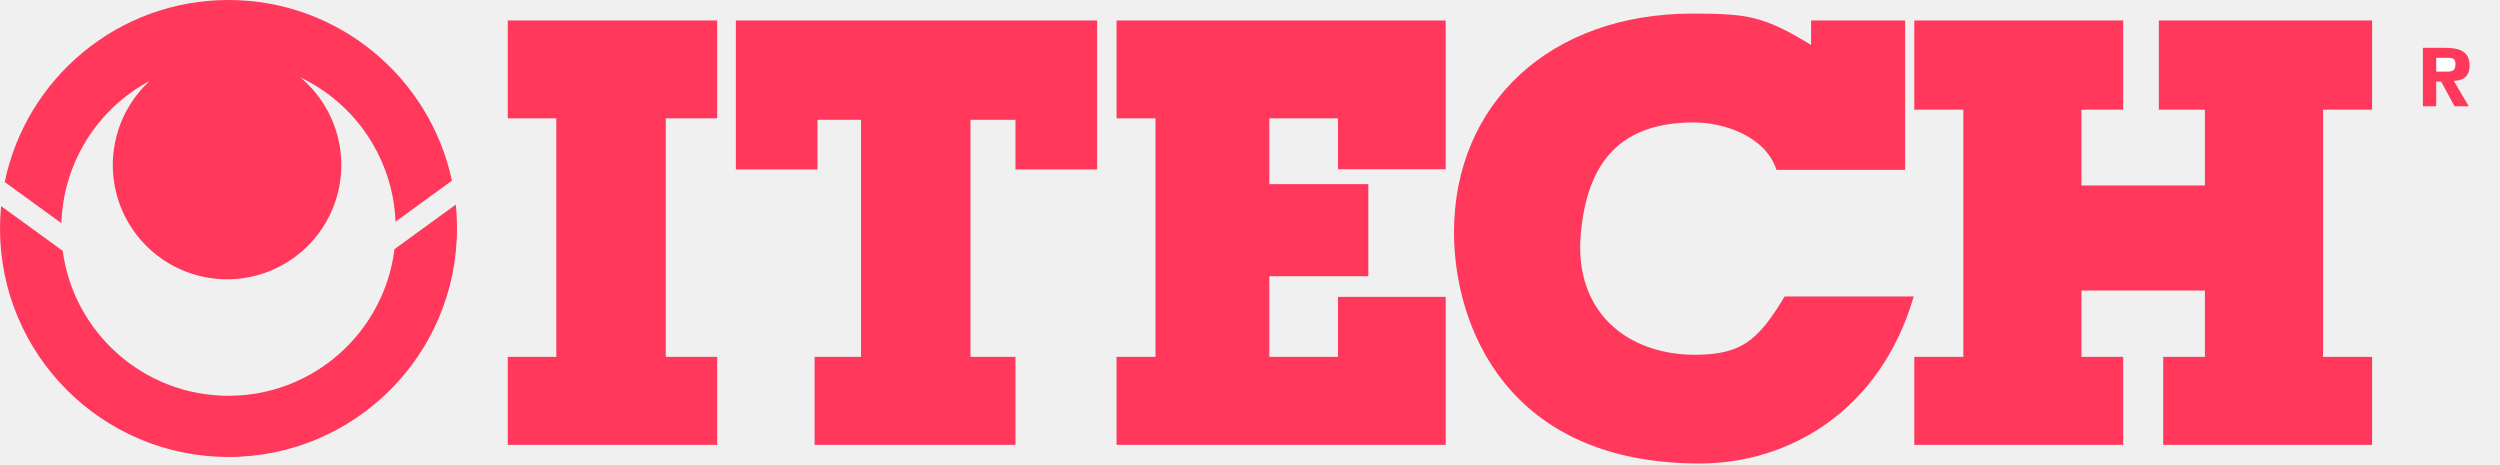
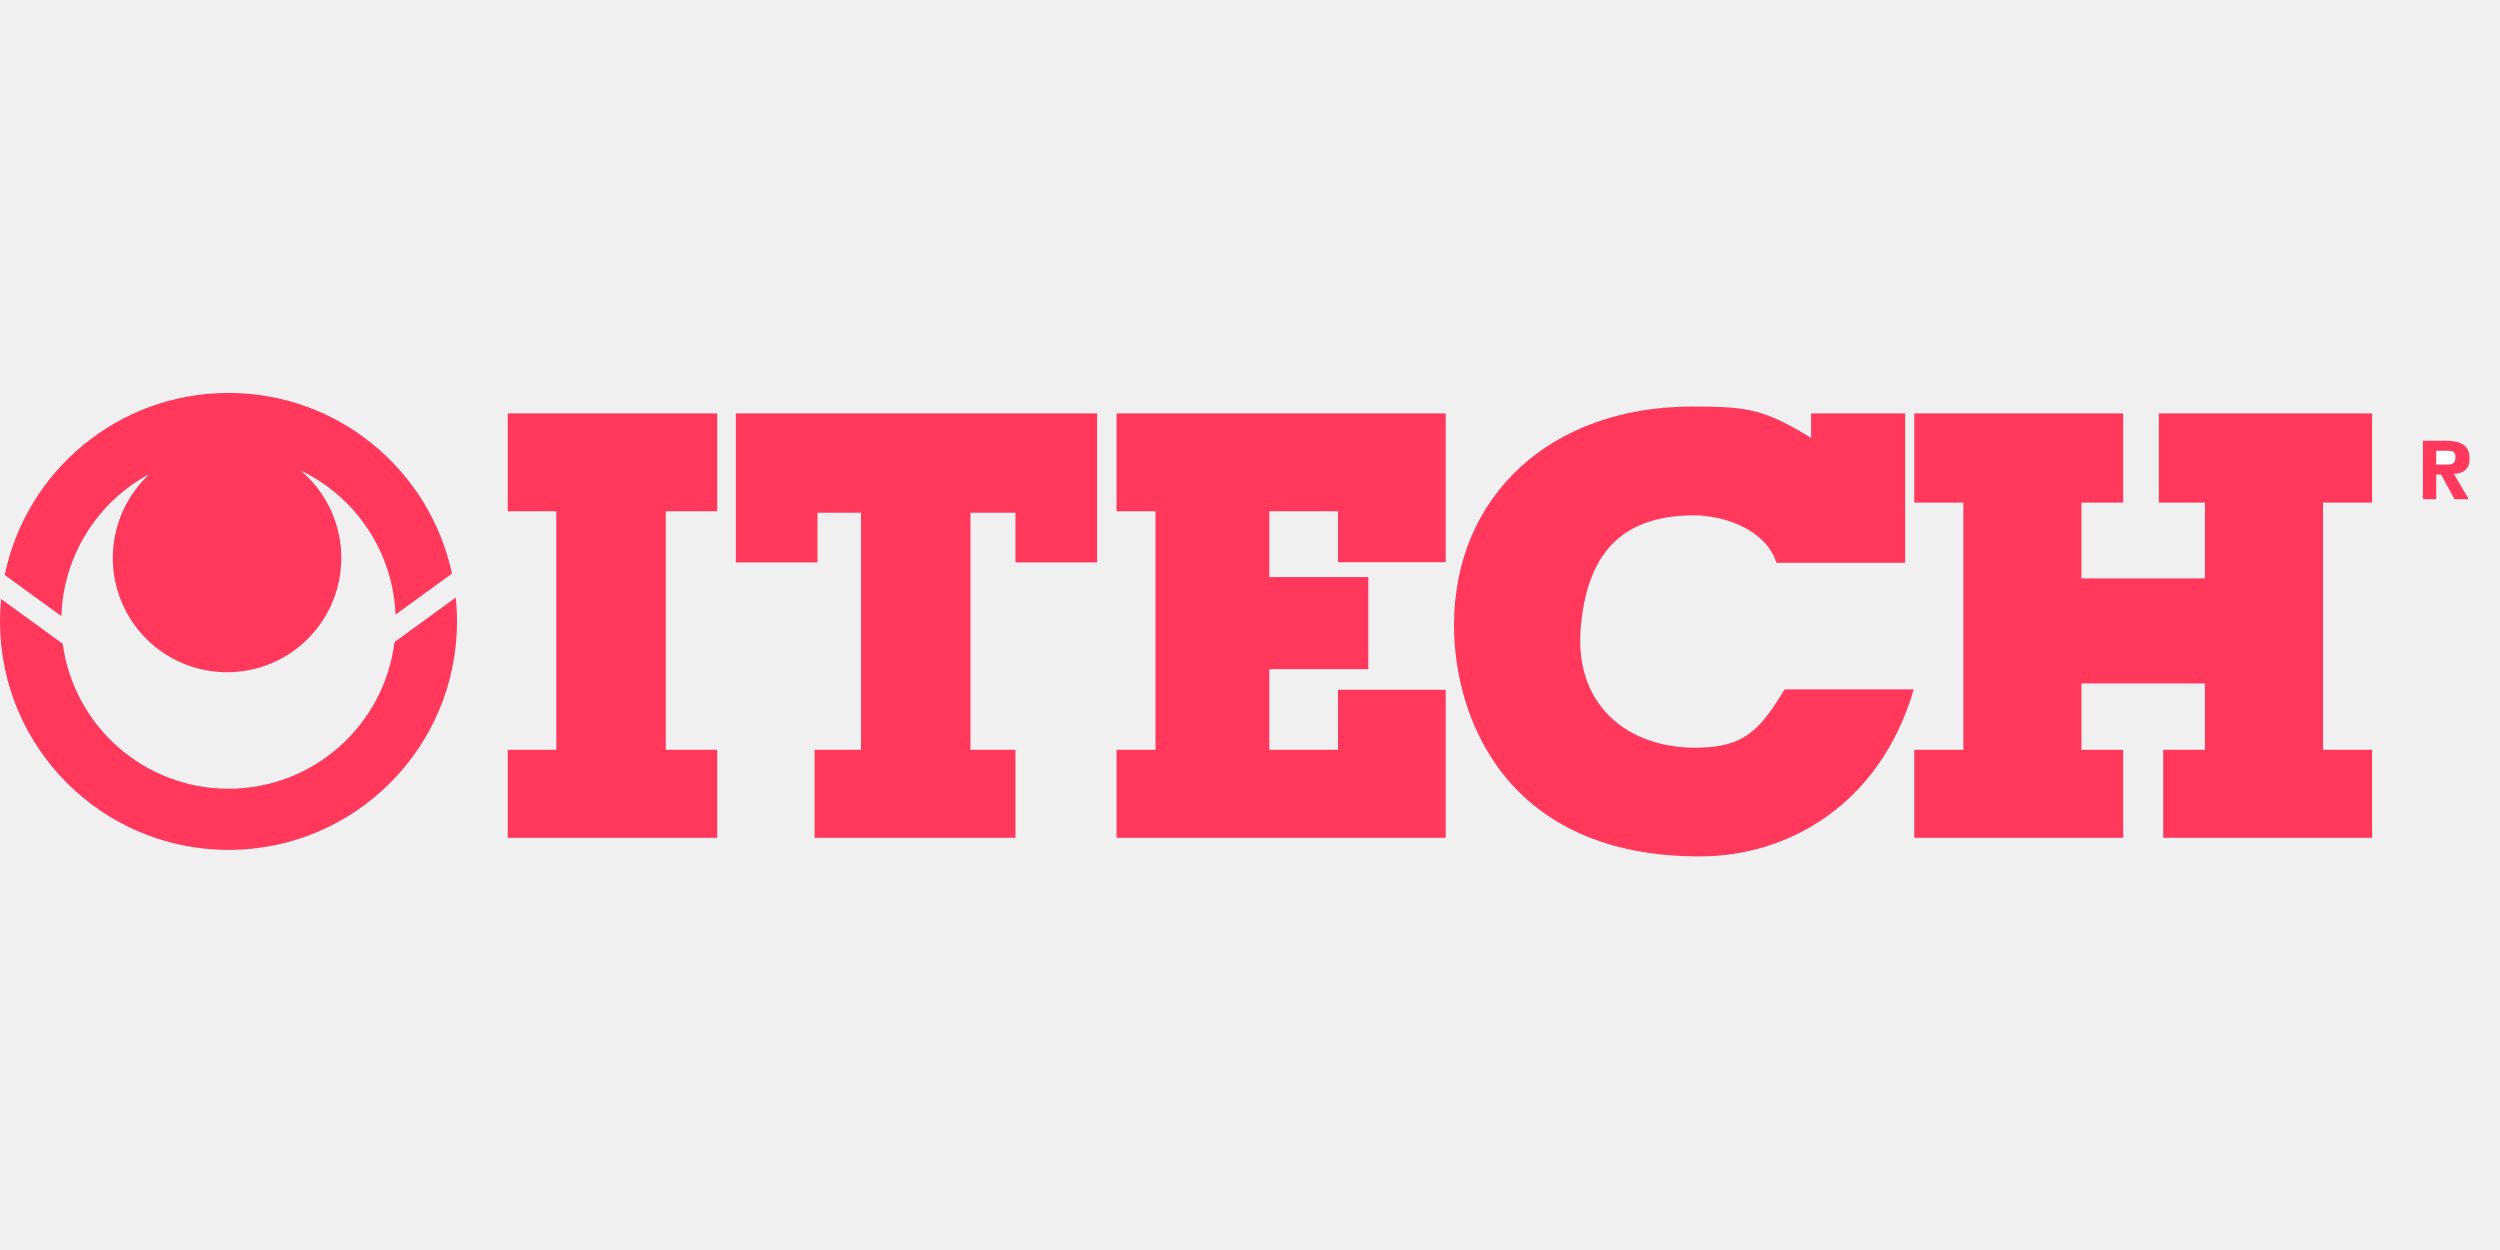
- <svg xmlns="http://www.w3.org/2000/svg" width="2133" height="396" viewBox="0 0 2133 396" fill="none">
+ <svg xmlns="http://www.w3.org/2000/svg" width="100" height="50" viewBox="0 0 2133 396" fill="none">
  <path fill-rule="evenodd" clip-rule="evenodd" d="M433.219 304.452H474.631V100.957H433.219V17.47H611.903V100.957H568.026V304.452H611.903V379.586H433.219V304.452ZM936.044 144.6H866.396V102.189H828.018V304.452H866.396V379.586H695.013V304.452H734.623V102.189H697.478V144.6H627.83V17.47H936.044V144.6ZM952.645 304.452H985.886V100.957H952.645V17.47H1233.47V144.444H1141.56V100.957H1082.98V157.077H1167.46V235.635H1082.98V304.452H1141.56V253.312H1233.47V379.586H952.645V304.452ZM1625.45 17.47V144.937H1515.69C1506.41 116.092 1470.35 104.445 1445.29 104.445C1375.84 104.445 1353.67 146.117 1348.75 199.332C1342.27 269.421 1393.36 307.267 1457.51 302.26C1488.87 299.809 1502.26 286.813 1522.65 252.936H1632.79C1604.32 350.508 1526.4 395.448 1450.1 395.448C1285 395.448 1240.56 277.177 1240.56 198.269C1240.56 87.87 1323.11 11.608 1443.82 11.608C1491.1 11.608 1504.72 13.657 1545.22 38.352V17.47H1625.45ZM1633.26 304.452H1675.13V93.577H1633.26V17.47H1811.49V93.577H1775.9V158.257H1881.23V93.577H1841.93V17.47H2023.87V93.577H1982.02V304.452H2023.87V379.586H1845.64V304.452H1881.23V247.891H1775.9V304.452H1811.49V379.586H1633.26V304.452ZM2067.23 40.79H2085.89C2099.02 40.79 2107.04 44.097 2107.04 55.913C2107.04 65.251 2101.62 68.675 2093.6 69.025L2106.33 90.646H2094.17L2082.82 69.622H2078.56V90.646H2067.21L2067.23 40.79Z" fill="#FF385C" />
  <path fill-rule="evenodd" clip-rule="evenodd" d="M2078.59 61.114H2088.29C2092.9 61.114 2095.01 59.57 2095.01 54.733C2095.01 49.765 2092.3 49.298 2088.29 49.298H2078.59V61.114Z" fill="white" />
  <path fill-rule="evenodd" clip-rule="evenodd" d="M336.565 212.574C327.876 283.078 267.813 337.681 194.949 337.681C122.603 337.681 62.864 283.83 53.526 214.04L0.934 175.844C0.315 182.189 0.003 188.56 0 194.936C0 302.623 87.287 389.884 194.949 389.884C302.624 389.884 389.91 302.61 389.91 194.936C389.91 188.062 389.547 181.278 388.846 174.586L336.565 212.574Z" fill="#FF385C" />
  <path fill-rule="evenodd" clip-rule="evenodd" d="M127.819 68.986C113.208 82.391 103.032 99.933 98.65 119.271C94.267 138.609 95.886 158.824 103.291 177.218C110.695 195.612 123.533 211.311 140.091 222.219C156.65 233.128 176.141 238.727 195.964 238.271C215.787 237.814 235 231.324 251.038 219.665C267.077 208.005 279.178 191.733 285.728 173.017C292.278 154.302 292.965 134.034 287.698 114.918C282.43 95.802 271.458 78.747 256.245 66.029C279.706 77.207 299.671 94.578 313.986 116.268C328.3 137.959 336.422 163.145 337.475 189.112L385.593 154.146C366.825 66.068 288.618 0 194.937 0C100.867 0 22.349 66.652 4.035 155.3L52.373 190.409C53.151 165.321 60.537 140.882 73.784 119.562C87.031 98.242 105.67 80.796 127.819 68.986Z" fill="#FF385C" />
</svg>
